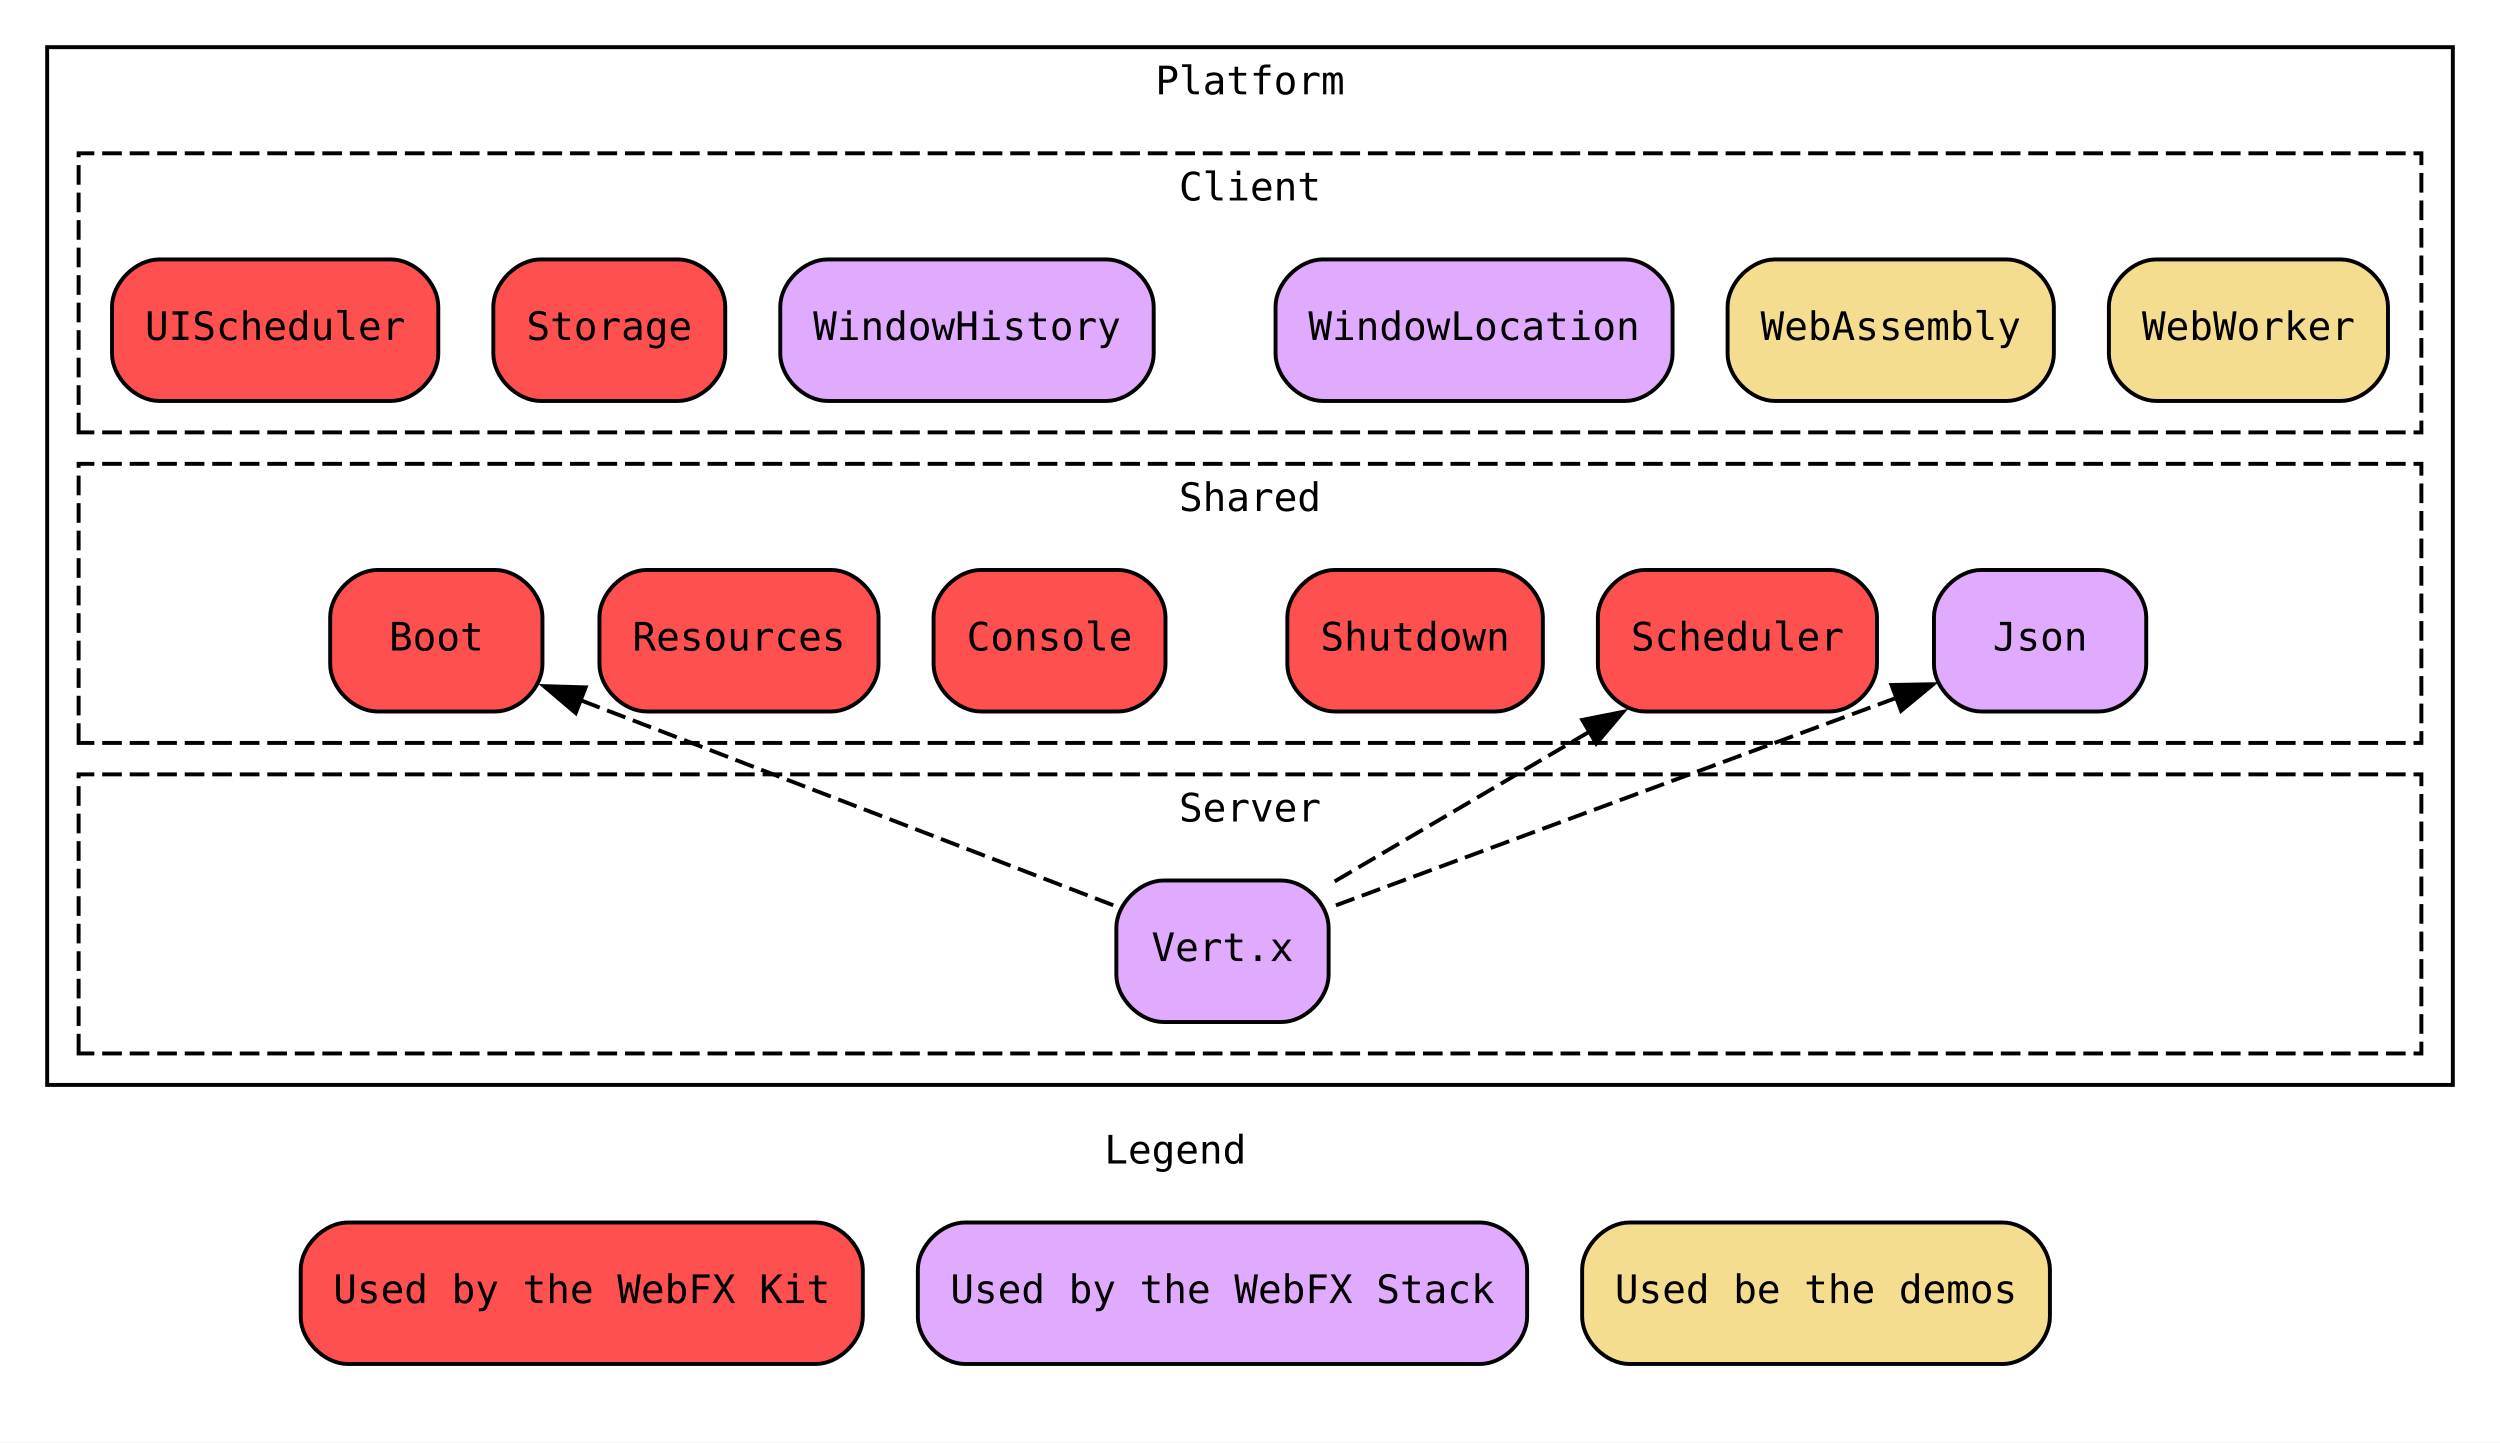
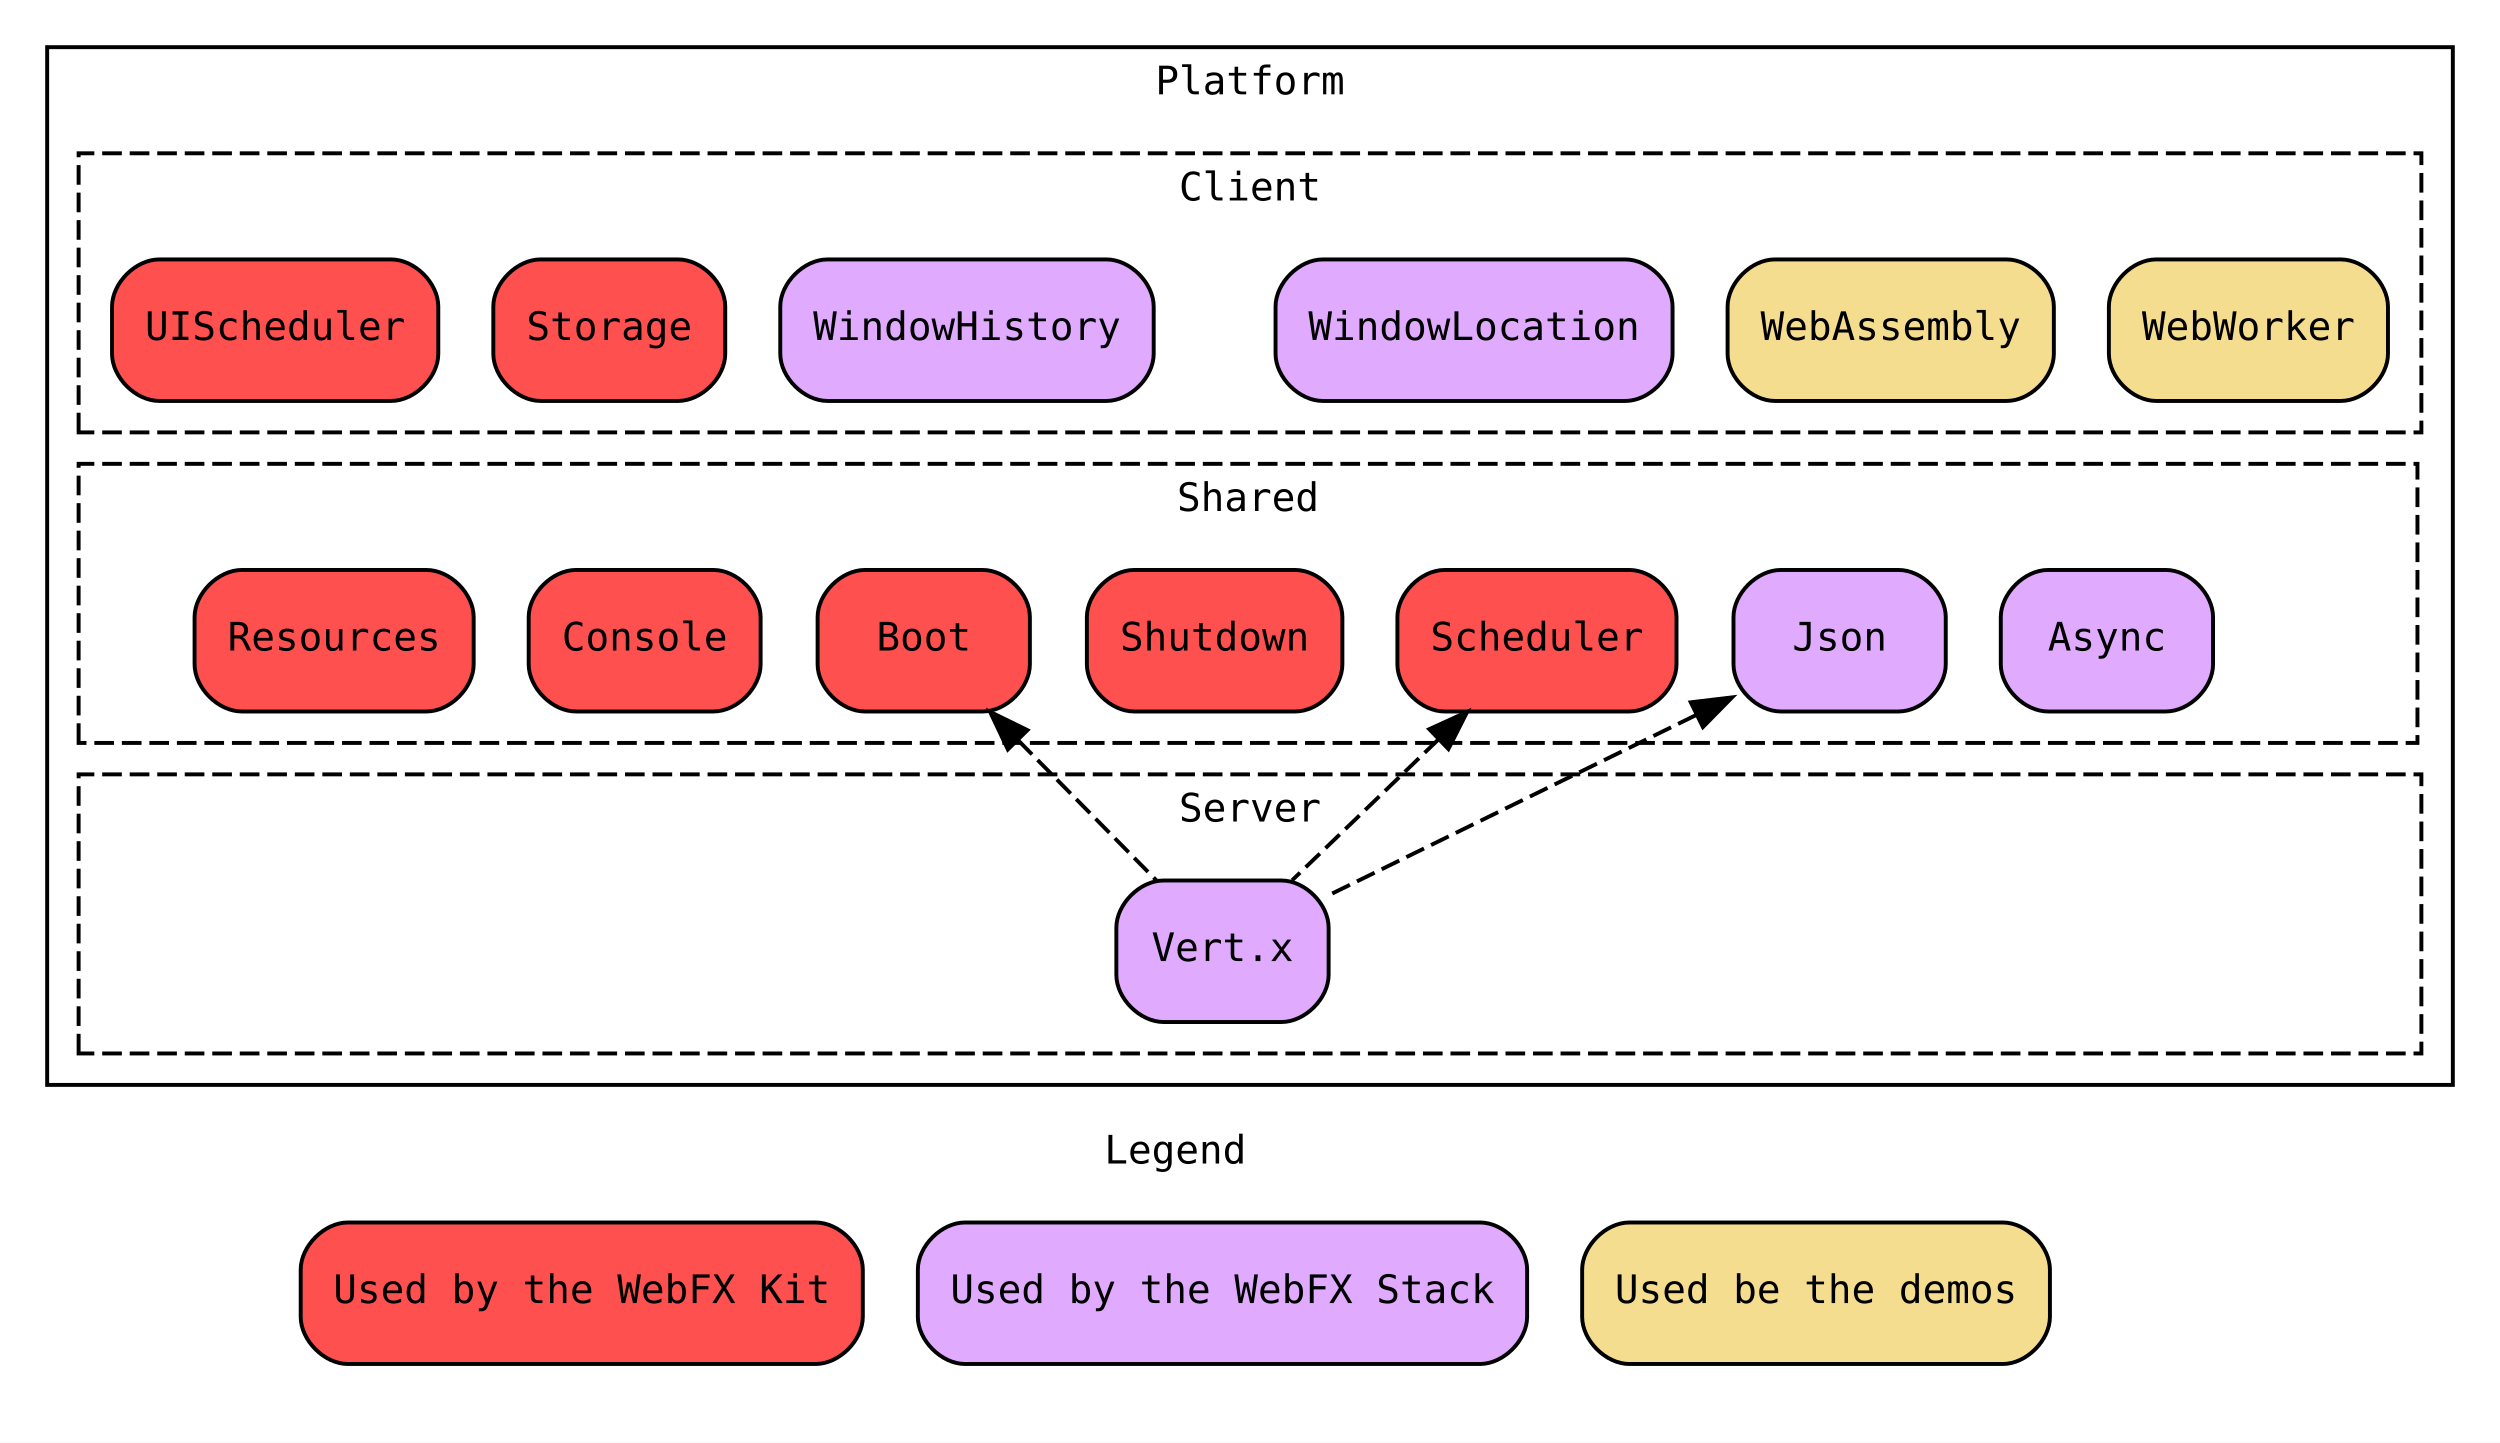
<svg xmlns="http://www.w3.org/2000/svg" height="367pt" preserveAspectRatio="xMidYMid meet" viewBox="0.00 0.00 636.00 367.00" width="636pt">
  <g class="graph" id="graph0" transform="scale(1 1) rotate(0) translate(4 363)">
    <polygon fill="white" points="-4,4 -4,-363 632,-363 632,4 -4,4" stroke="transparent" />
    <g class="cluster" id="clust1">
      <polygon fill="none" points="8,-87 8,-351 620,-351 620,-87 8,-87" stroke="black" />
      <text font-family="monospace" font-size="10.00" text-anchor="middle" x="314" y="-339">Platform    </text>
    </g>
    <g class="cluster" id="clust2">
      <polygon fill="none" points="16,-253 16,-324 612,-324 612,-253 16,-253" stroke="black" stroke-dasharray="5,2" />
      <text font-family="monospace" font-size="10.00" text-anchor="middle" x="314" y="-312">Client    </text>
    </g>
    <g class="cluster" id="clust4">
-       <polygon fill="none" points="16,-174 16,-245 612,-245 612,-174 16,-174" stroke="black" stroke-dasharray="5,2" />
-       <text font-family="monospace" font-size="10.00" text-anchor="middle" x="314" y="-233">Shared   </text>
+       <polygon fill="none" points="16,-174 16,-245 611,-245 611,-174 16,-174" stroke="black" stroke-dasharray="5,2" />
+       <text font-family="monospace" font-size="10.00" text-anchor="middle" x="313.5" y="-233">Shared   </text>
    </g>
    <g class="cluster" id="clust6">
      <polygon fill="none" points="16,-95 16,-166 612,-166 612,-95 16,-95" stroke="black" stroke-dasharray="5,2" />
      <text font-family="monospace" font-size="10.00" text-anchor="middle" x="314" y="-154">Server   </text>
    </g>
    <g class="cluster" id="clust8">
      <text font-family="monospace" font-size="10.00" text-anchor="middle" x="295" y="-67">     Legend</text>
    </g>
    <g class="node" id="node1">
      <path d="M95.5,-297C95.5,-297 36.5,-297 36.5,-297 30.5,-297 24.5,-291 24.5,-285 24.5,-285 24.5,-273 24.5,-273 24.5,-267 30.5,-261 36.5,-261 36.5,-261 95.5,-261 95.5,-261 101.5,-261 107.5,-267 107.5,-273 107.5,-273 107.5,-285 107.5,-285 107.5,-291 101.5,-297 95.5,-297" fill="#ff5050" stroke="black" />
      <text font-family="monospace" font-size="10.00" text-anchor="middle" x="66" y="-276.5">UIScheduler</text>
    </g>
    <g class="node" id="node2">
      <path d="M168.5,-297C168.5,-297 133.5,-297 133.5,-297 127.5,-297 121.5,-291 121.5,-285 121.5,-285 121.5,-273 121.5,-273 121.5,-267 127.5,-261 133.5,-261 133.5,-261 168.5,-261 168.5,-261 174.5,-261 180.5,-267 180.5,-273 180.5,-273 180.5,-285 180.5,-285 180.5,-291 174.5,-297 168.5,-297" fill="#ff5050" stroke="black" />
      <text font-family="monospace" font-size="10.00" text-anchor="middle" x="151" y="-276.5">Storage</text>
    </g>
    <g class="node" id="node3">
      <path d="M277.5,-297C277.5,-297 206.5,-297 206.5,-297 200.5,-297 194.5,-291 194.5,-285 194.5,-285 194.5,-273 194.5,-273 194.5,-267 200.5,-261 206.5,-261 206.5,-261 277.5,-261 277.5,-261 283.5,-261 289.5,-267 289.5,-273 289.5,-273 289.5,-285 289.5,-285 289.5,-291 283.5,-297 277.5,-297" fill="#e0aaff" stroke="black" />
      <text font-family="monospace" font-size="10.00" text-anchor="middle" x="242" y="-276.5">WindowHistory</text>
    </g>
    <g class="node" id="node5">
      <path d="M409.5,-297C409.5,-297 332.5,-297 332.5,-297 326.5,-297 320.5,-291 320.5,-285 320.5,-285 320.5,-273 320.5,-273 320.5,-267 326.5,-261 332.5,-261 332.5,-261 409.5,-261 409.5,-261 415.5,-261 421.5,-267 421.5,-273 421.5,-273 421.5,-285 421.5,-285 421.5,-291 415.5,-297 409.5,-297" fill="#e0aaff" stroke="black" />
      <text font-family="monospace" font-size="10.00" text-anchor="middle" x="371" y="-276.5">WindowLocation</text>
    </g>
+     <g class="node" id="node12">
+       <path d="M325.5,-218C325.5,-218 284.5,-218 284.5,-218 278.5,-218 272.5,-212 272.5,-206 272.5,-206 272.5,-194 272.5,-194 272.5,-188 278.5,-182 284.5,-182 284.5,-182 325.5,-182 325.5,-182 331.5,-182 337.5,-188 337.5,-194 337.5,-194 337.5,-206 337.5,-206 337.5,-212 331.5,-218 325.5,-218" fill="#ff5050" stroke="black" />
+       <text font-family="monospace" font-size="10.00" text-anchor="middle" x="305" y="-197.5">Shutdown</text>
+     </g>
    <g class="node" id="node6">
      <path d="M506.5,-297C506.5,-297 447.5,-297 447.5,-297 441.5,-297 435.5,-291 435.5,-285 435.5,-285 435.5,-273 435.5,-273 435.5,-267 441.5,-261 447.5,-261 447.5,-261 506.5,-261 506.5,-261 512.5,-261 518.5,-267 518.5,-273 518.5,-273 518.5,-285 518.5,-285 518.5,-291 512.5,-297 506.5,-297" fill="#f5dd90" stroke="black" />
      <text font-family="monospace" font-size="10.00" text-anchor="middle" x="477" y="-276.5">WebAssembly</text>
    </g>
    <g class="node" id="node7">
      <path d="M591.5,-297C591.5,-297 544.5,-297 544.5,-297 538.5,-297 532.5,-291 532.5,-285 532.5,-285 532.5,-273 532.5,-273 532.5,-267 538.5,-261 544.5,-261 544.5,-261 591.5,-261 591.5,-261 597.5,-261 603.5,-267 603.5,-273 603.5,-273 603.5,-285 603.5,-285 603.5,-291 597.5,-297 591.5,-297" fill="#f5dd90" stroke="black" />
      <text font-family="monospace" font-size="10.00" text-anchor="middle" x="568" y="-276.5">WebWorker</text>
    </g>
+     <g class="node" id="node10">
+       <path d="M104.5,-218C104.5,-218 57.5,-218 57.5,-218 51.5,-218 45.5,-212 45.5,-206 45.5,-206 45.5,-194 45.5,-194 45.5,-188 51.5,-182 57.5,-182 57.5,-182 104.5,-182 104.5,-182 110.5,-182 116.5,-188 116.5,-194 116.5,-194 116.5,-206 116.5,-206 116.5,-212 110.5,-218 104.5,-218" fill="#ff5050" stroke="black" />
+       <text font-family="monospace" font-size="10.00" text-anchor="middle" x="81" y="-197.5">Resources</text>
+     </g>
    <g class="node" id="node9">
-       <path d="M122,-218C122,-218 92,-218 92,-218 86,-218 80,-212 80,-206 80,-206 80,-194 80,-194 80,-188 86,-182 92,-182 92,-182 122,-182 122,-182 128,-182 134,-188 134,-194 134,-194 134,-206 134,-206 134,-212 128,-218 122,-218" fill="#ff5050" stroke="black" />
-       <text font-family="monospace" font-size="10.00" text-anchor="middle" x="107" y="-197.5">Boot</text>
-     </g>
-     <g class="node" id="node10">
-       <path d="M207.5,-218C207.5,-218 160.5,-218 160.5,-218 154.5,-218 148.5,-212 148.5,-206 148.5,-206 148.5,-194 148.5,-194 148.5,-188 154.5,-182 160.5,-182 160.5,-182 207.5,-182 207.5,-182 213.5,-182 219.5,-188 219.5,-194 219.5,-194 219.5,-206 219.5,-206 219.5,-212 213.5,-218 207.5,-218" fill="#ff5050" stroke="black" />
-       <text font-family="monospace" font-size="10.00" text-anchor="middle" x="184" y="-197.5">Resources</text>
+       <path d="M246,-218C246,-218 216,-218 216,-218 210,-218 204,-212 204,-206 204,-206 204,-194 204,-194 204,-188 210,-182 216,-182 216,-182 246,-182 246,-182 252,-182 258,-188 258,-194 258,-194 258,-206 258,-206 258,-212 252,-218 246,-218" fill="#ff5050" stroke="black" />
+       <text font-family="monospace" font-size="10.00" text-anchor="middle" x="231" y="-197.5">Boot</text>
    </g>
    <g class="node" id="node18">
      <path d="M322,-139C322,-139 292,-139 292,-139 286,-139 280,-133 280,-127 280,-127 280,-115 280,-115 280,-109 286,-103 292,-103 292,-103 322,-103 322,-103 328,-103 334,-109 334,-115 334,-115 334,-127 334,-127 334,-133 328,-139 322,-139" fill="#e0aaff" stroke="black" />
      <text font-family="monospace" font-size="10.00" text-anchor="middle" x="307" y="-118.5">Vert.x</text>
    </g>
    <g class="edge" id="edge17">
-       <path d="M143.9,-184.79C183.3,-169.62 244.8,-145.95 279.94,-132.42" fill="none" stroke="black" stroke-dasharray="5,2" />
-       <polygon fill="black" points="142.46,-181.6 134.39,-188.45 144.98,-188.13 142.46,-181.6" stroke="black" />
+       <path d="M255.04,-174.64C266.47,-163.06 279.86,-149.5 290.18,-139.04" fill="none" stroke="black" stroke-dasharray="5,2" />
+       <polygon fill="black" points="252.4,-172.34 247.87,-181.91 257.38,-177.25 252.4,-172.34" stroke="black" />
    </g>
    <g class="node" id="node11">
-       <path d="M280.5,-218C280.5,-218 245.5,-218 245.5,-218 239.5,-218 233.5,-212 233.5,-206 233.5,-206 233.5,-194 233.5,-194 233.5,-188 239.5,-182 245.5,-182 245.5,-182 280.5,-182 280.5,-182 286.5,-182 292.5,-188 292.5,-194 292.5,-194 292.5,-206 292.5,-206 292.5,-212 286.5,-218 280.5,-218" fill="#ff5050" stroke="black" />
-       <text font-family="monospace" font-size="10.00" text-anchor="middle" x="263" y="-197.5">Console</text>
+       <path d="M177.5,-218C177.5,-218 142.5,-218 142.5,-218 136.5,-218 130.5,-212 130.5,-206 130.5,-206 130.5,-194 130.5,-194 130.5,-188 136.5,-182 142.5,-182 142.5,-182 177.5,-182 177.5,-182 183.5,-182 189.5,-188 189.5,-194 189.5,-194 189.5,-206 189.5,-206 189.5,-212 183.5,-218 177.5,-218" fill="#ff5050" stroke="black" />
+       <text font-family="monospace" font-size="10.00" text-anchor="middle" x="160" y="-197.5">Console</text>
    </g>
    <g class="node" id="node13">
-       <path d="M376.5,-218C376.5,-218 335.5,-218 335.5,-218 329.5,-218 323.5,-212 323.5,-206 323.5,-206 323.5,-194 323.5,-194 323.5,-188 329.5,-182 335.5,-182 335.5,-182 376.5,-182 376.5,-182 382.5,-182 388.5,-188 388.5,-194 388.5,-194 388.5,-206 388.5,-206 388.5,-212 382.5,-218 376.5,-218" fill="#ff5050" stroke="black" />
-       <text font-family="monospace" font-size="10.00" text-anchor="middle" x="356" y="-197.5">Shutdown</text>
+       <path d="M410.5,-218C410.5,-218 363.5,-218 363.5,-218 357.5,-218 351.5,-212 351.5,-206 351.5,-206 351.5,-194 351.5,-194 351.5,-188 357.5,-182 363.5,-182 363.5,-182 410.5,-182 410.5,-182 416.5,-182 422.5,-188 422.5,-194 422.5,-194 422.5,-206 422.5,-206 422.5,-212 416.5,-218 410.5,-218" fill="#ff5050" stroke="black" />
+       <text font-family="monospace" font-size="10.00" text-anchor="middle" x="387" y="-197.5">Scheduler</text>
    </g>
    <g class="node" id="node14">
-       <path d="M461.5,-218C461.5,-218 414.5,-218 414.5,-218 408.5,-218 402.5,-212 402.5,-206 402.5,-206 402.5,-194 402.5,-194 402.5,-188 408.5,-182 414.5,-182 414.5,-182 461.5,-182 461.5,-182 467.5,-182 473.5,-188 473.5,-194 473.5,-194 473.5,-206 473.5,-206 473.5,-212 467.5,-218 461.5,-218" fill="#ff5050" stroke="black" />
-       <text font-family="monospace" font-size="10.00" text-anchor="middle" x="438" y="-197.5">Scheduler</text>
+       <path d="M479,-218C479,-218 449,-218 449,-218 443,-218 437,-212 437,-206 437,-206 437,-194 437,-194 437,-188 443,-182 449,-182 449,-182 479,-182 479,-182 485,-182 491,-188 491,-194 491,-194 491,-206 491,-206 491,-212 485,-218 479,-218" fill="#e0aaff" stroke="black" />
+       <text font-family="monospace" font-size="10.00" text-anchor="middle" x="464" y="-197.5">Json</text>
+     </g>
+     <g class="edge" id="edge18">
+       <path d="M362.03,-174.97C349.93,-163.32 335.67,-149.6 324.7,-139.04" fill="none" stroke="black" stroke-dasharray="5,2" />
+       <polygon fill="black" points="359.61,-177.5 369.25,-181.91 364.47,-172.45 359.61,-177.5" stroke="black" />
    </g>
    <g class="node" id="node15">
-       <path d="M530,-218C530,-218 500,-218 500,-218 494,-218 488,-212 488,-206 488,-206 488,-194 488,-194 488,-188 494,-182 500,-182 500,-182 530,-182 530,-182 536,-182 542,-188 542,-194 542,-194 542,-206 542,-206 542,-212 536,-218 530,-218" fill="#e0aaff" stroke="black" />
-       <text font-family="monospace" font-size="10.00" text-anchor="middle" x="515" y="-197.5">Json</text>
-     </g>
-     <g class="edge" id="edge18">
-       <path d="M400.21,-176.78C379.11,-164.38 353.31,-149.22 334.2,-137.99" fill="none" stroke="black" stroke-dasharray="5,2" />
-       <polygon fill="black" points="398.53,-179.86 408.93,-181.91 402.08,-173.83 398.53,-179.86" stroke="black" />
+       <path d="M547,-218C547,-218 517,-218 517,-218 511,-218 505,-212 505,-206 505,-206 505,-194 505,-194 505,-188 511,-182 517,-182 517,-182 547,-182 547,-182 553,-182 559,-188 559,-194 559,-194 559,-206 559,-206 559,-212 553,-218 547,-218" fill="#e0aaff" stroke="black" />
+       <text font-family="monospace" font-size="10.00" text-anchor="middle" x="532" y="-197.5">Async</text>
    </g>
    <g class="edge" id="edge19">
-       <path d="M478.4,-185.45C437.17,-170.19 371.11,-145.73 334.2,-132.07" fill="none" stroke="black" stroke-dasharray="5,2" />
-       <polygon fill="black" points="477.21,-188.74 487.81,-188.93 479.64,-182.18 477.21,-188.74" stroke="black" />
+       <path d="M427.4,-181.05C398.84,-167.04 359.82,-147.9 334.03,-135.26" fill="none" stroke="black" stroke-dasharray="5,2" />
+       <polygon fill="black" points="426.13,-184.33 436.65,-185.59 429.22,-178.04 426.13,-184.33" stroke="black" />
    </g>
    <g class="node" id="node21">
      <path d="M372.5,-52C372.5,-52 241.5,-52 241.5,-52 235.5,-52 229.5,-46 229.5,-40 229.5,-40 229.5,-28 229.5,-28 229.5,-22 235.5,-16 241.5,-16 241.5,-16 372.5,-16 372.5,-16 378.5,-16 384.5,-22 384.5,-28 384.5,-28 384.5,-40 384.5,-40 384.5,-46 378.5,-52 372.5,-52" fill="#e0aaff" stroke="black" />
      <text font-family="monospace" font-size="10.00" text-anchor="middle" x="307" y="-31.5">Used by the WebFX Stack</text>
    </g>
    <g class="node" id="node20">
      <path d="M203.5,-52C203.5,-52 84.5,-52 84.5,-52 78.5,-52 72.5,-46 72.5,-40 72.5,-40 72.5,-28 72.5,-28 72.5,-22 78.5,-16 84.5,-16 84.5,-16 203.5,-16 203.5,-16 209.5,-16 215.5,-22 215.5,-28 215.5,-28 215.5,-40 215.5,-40 215.5,-46 209.5,-52 203.5,-52" fill="#ff5050" stroke="black" />
      <text font-family="monospace" font-size="10.00" text-anchor="middle" x="144" y="-31.5">Used by the WebFX Kit</text>
    </g>
    <g class="node" id="node22">
      <path d="M505.5,-52C505.5,-52 410.5,-52 410.5,-52 404.5,-52 398.5,-46 398.5,-40 398.5,-40 398.5,-28 398.5,-28 398.5,-22 404.5,-16 410.5,-16 410.5,-16 505.5,-16 505.5,-16 511.5,-16 517.5,-22 517.5,-28 517.5,-28 517.5,-40 517.5,-40 517.5,-46 511.5,-52 505.5,-52" fill="#f5dd90" stroke="black" />
      <text font-family="monospace" font-size="10.00" text-anchor="middle" x="458" y="-31.5">Used be the demos</text>
    </g>
  </g>
</svg>
